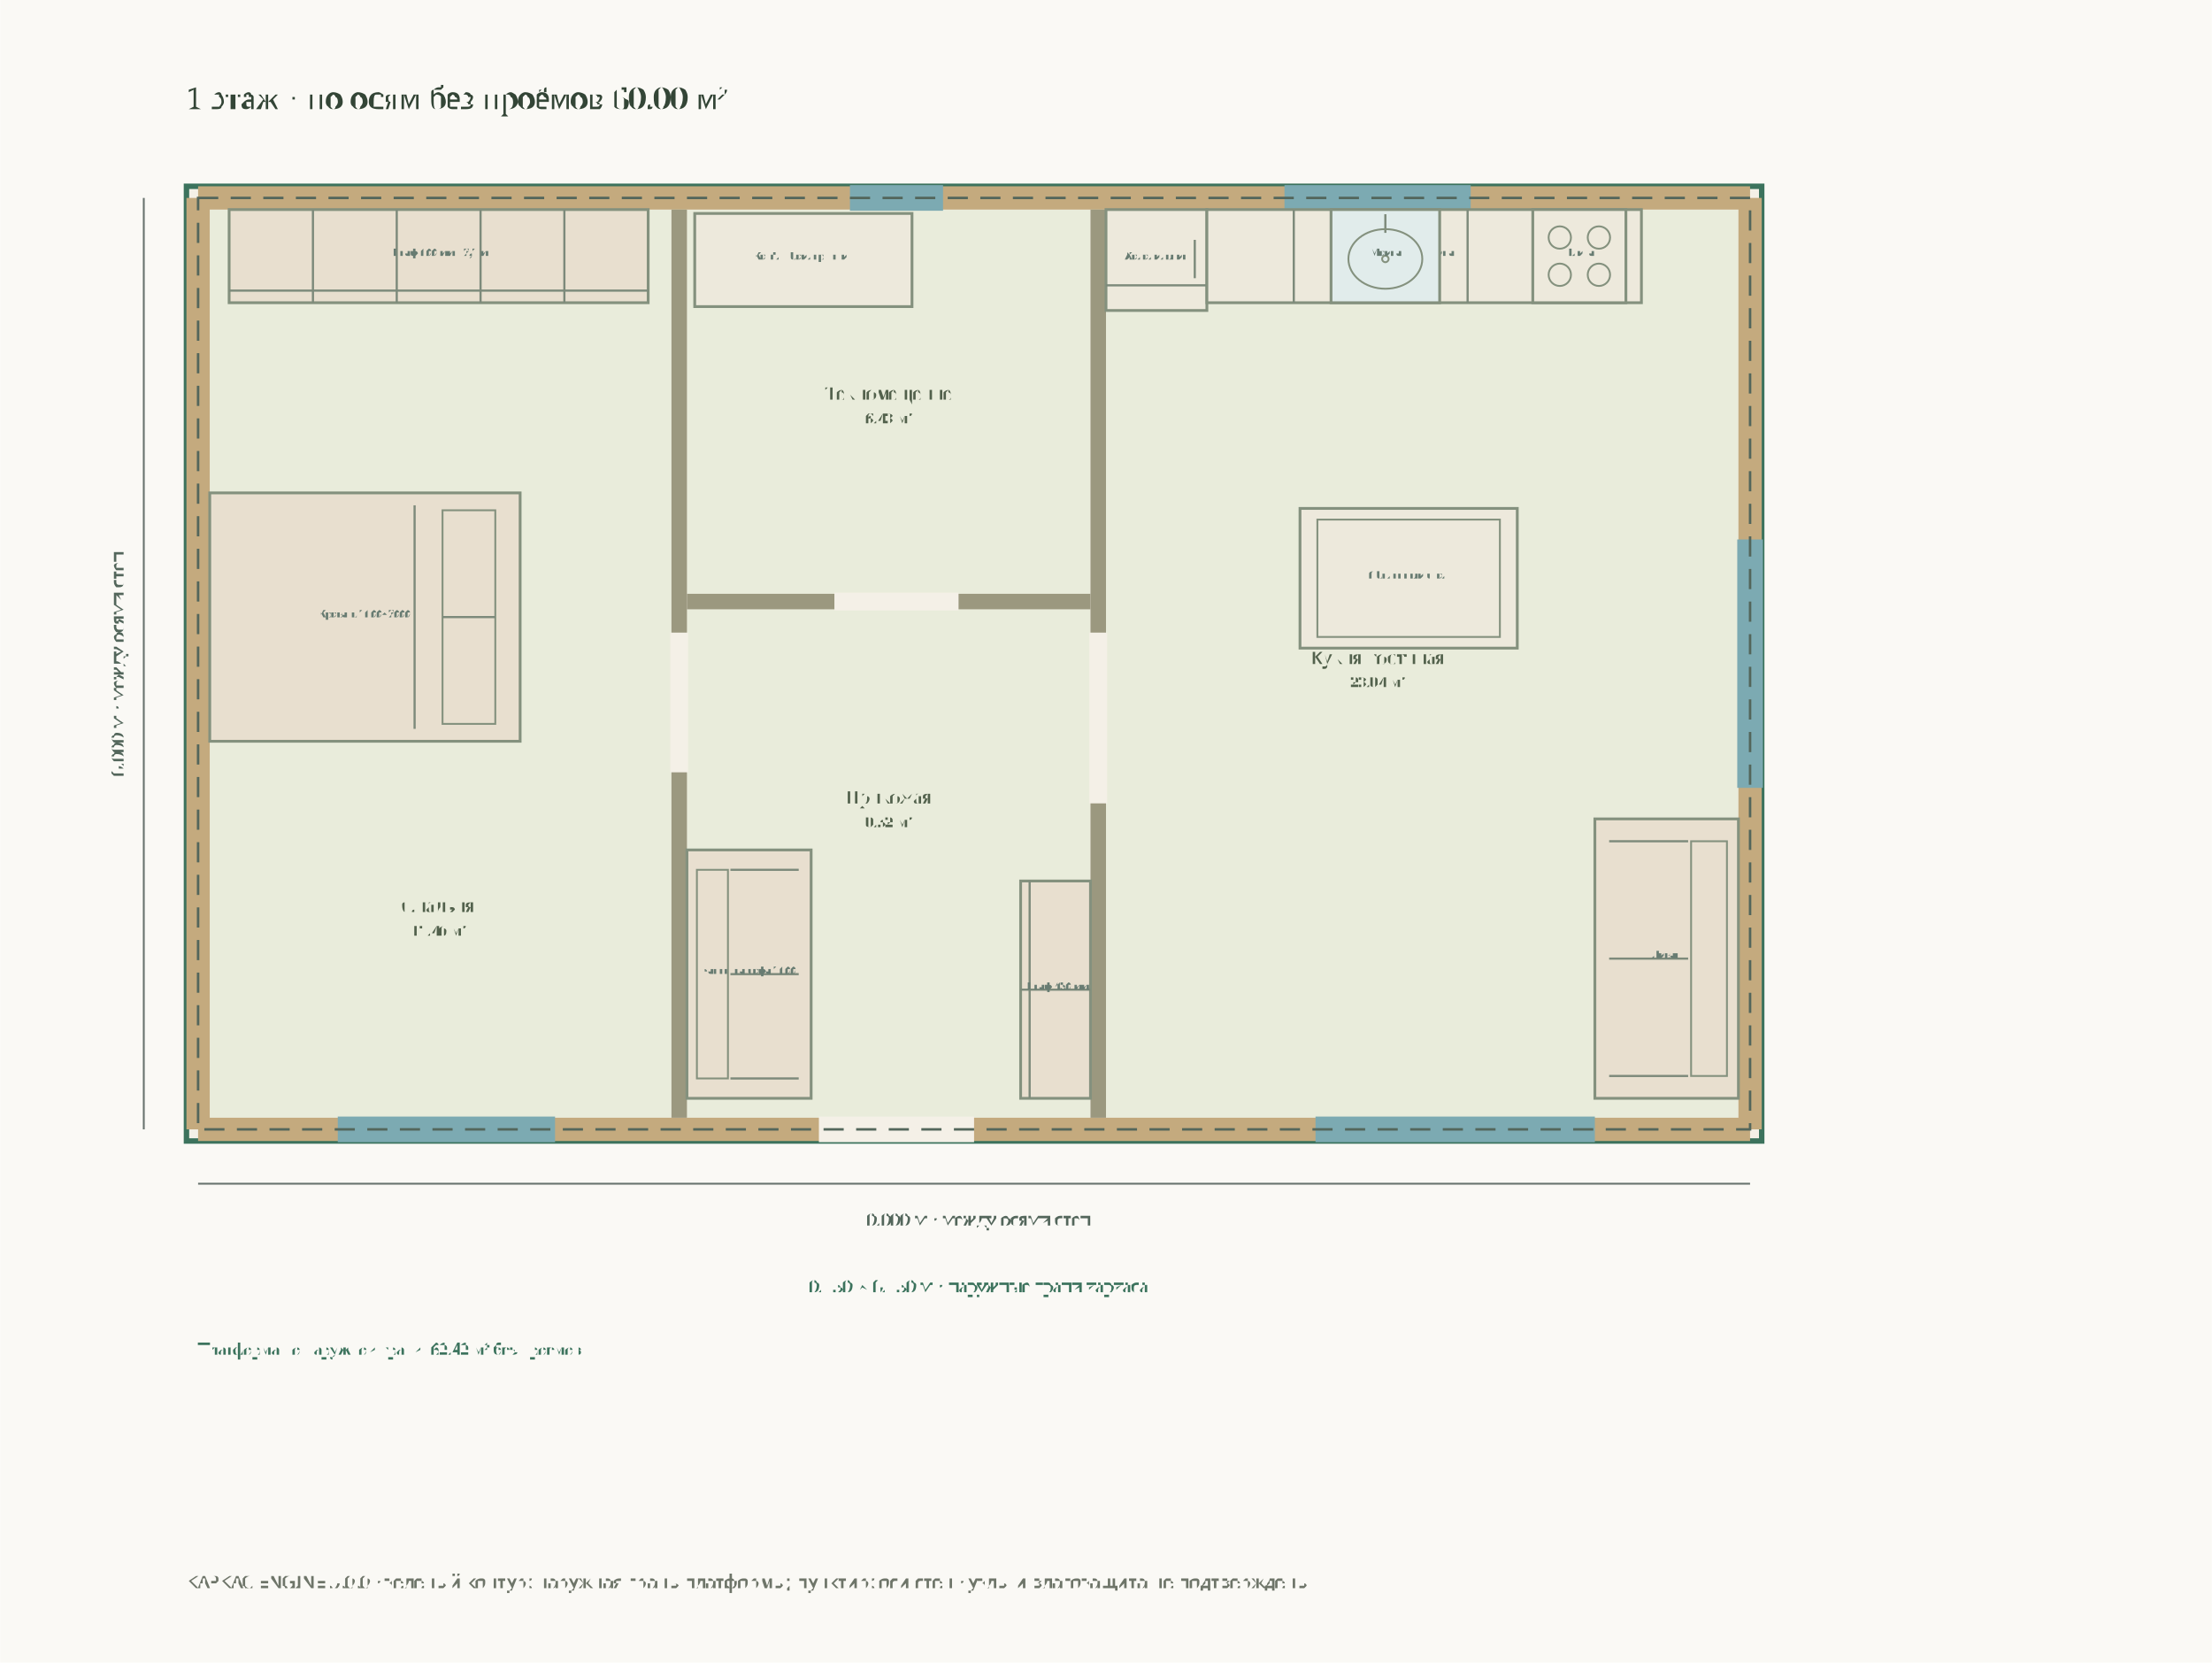
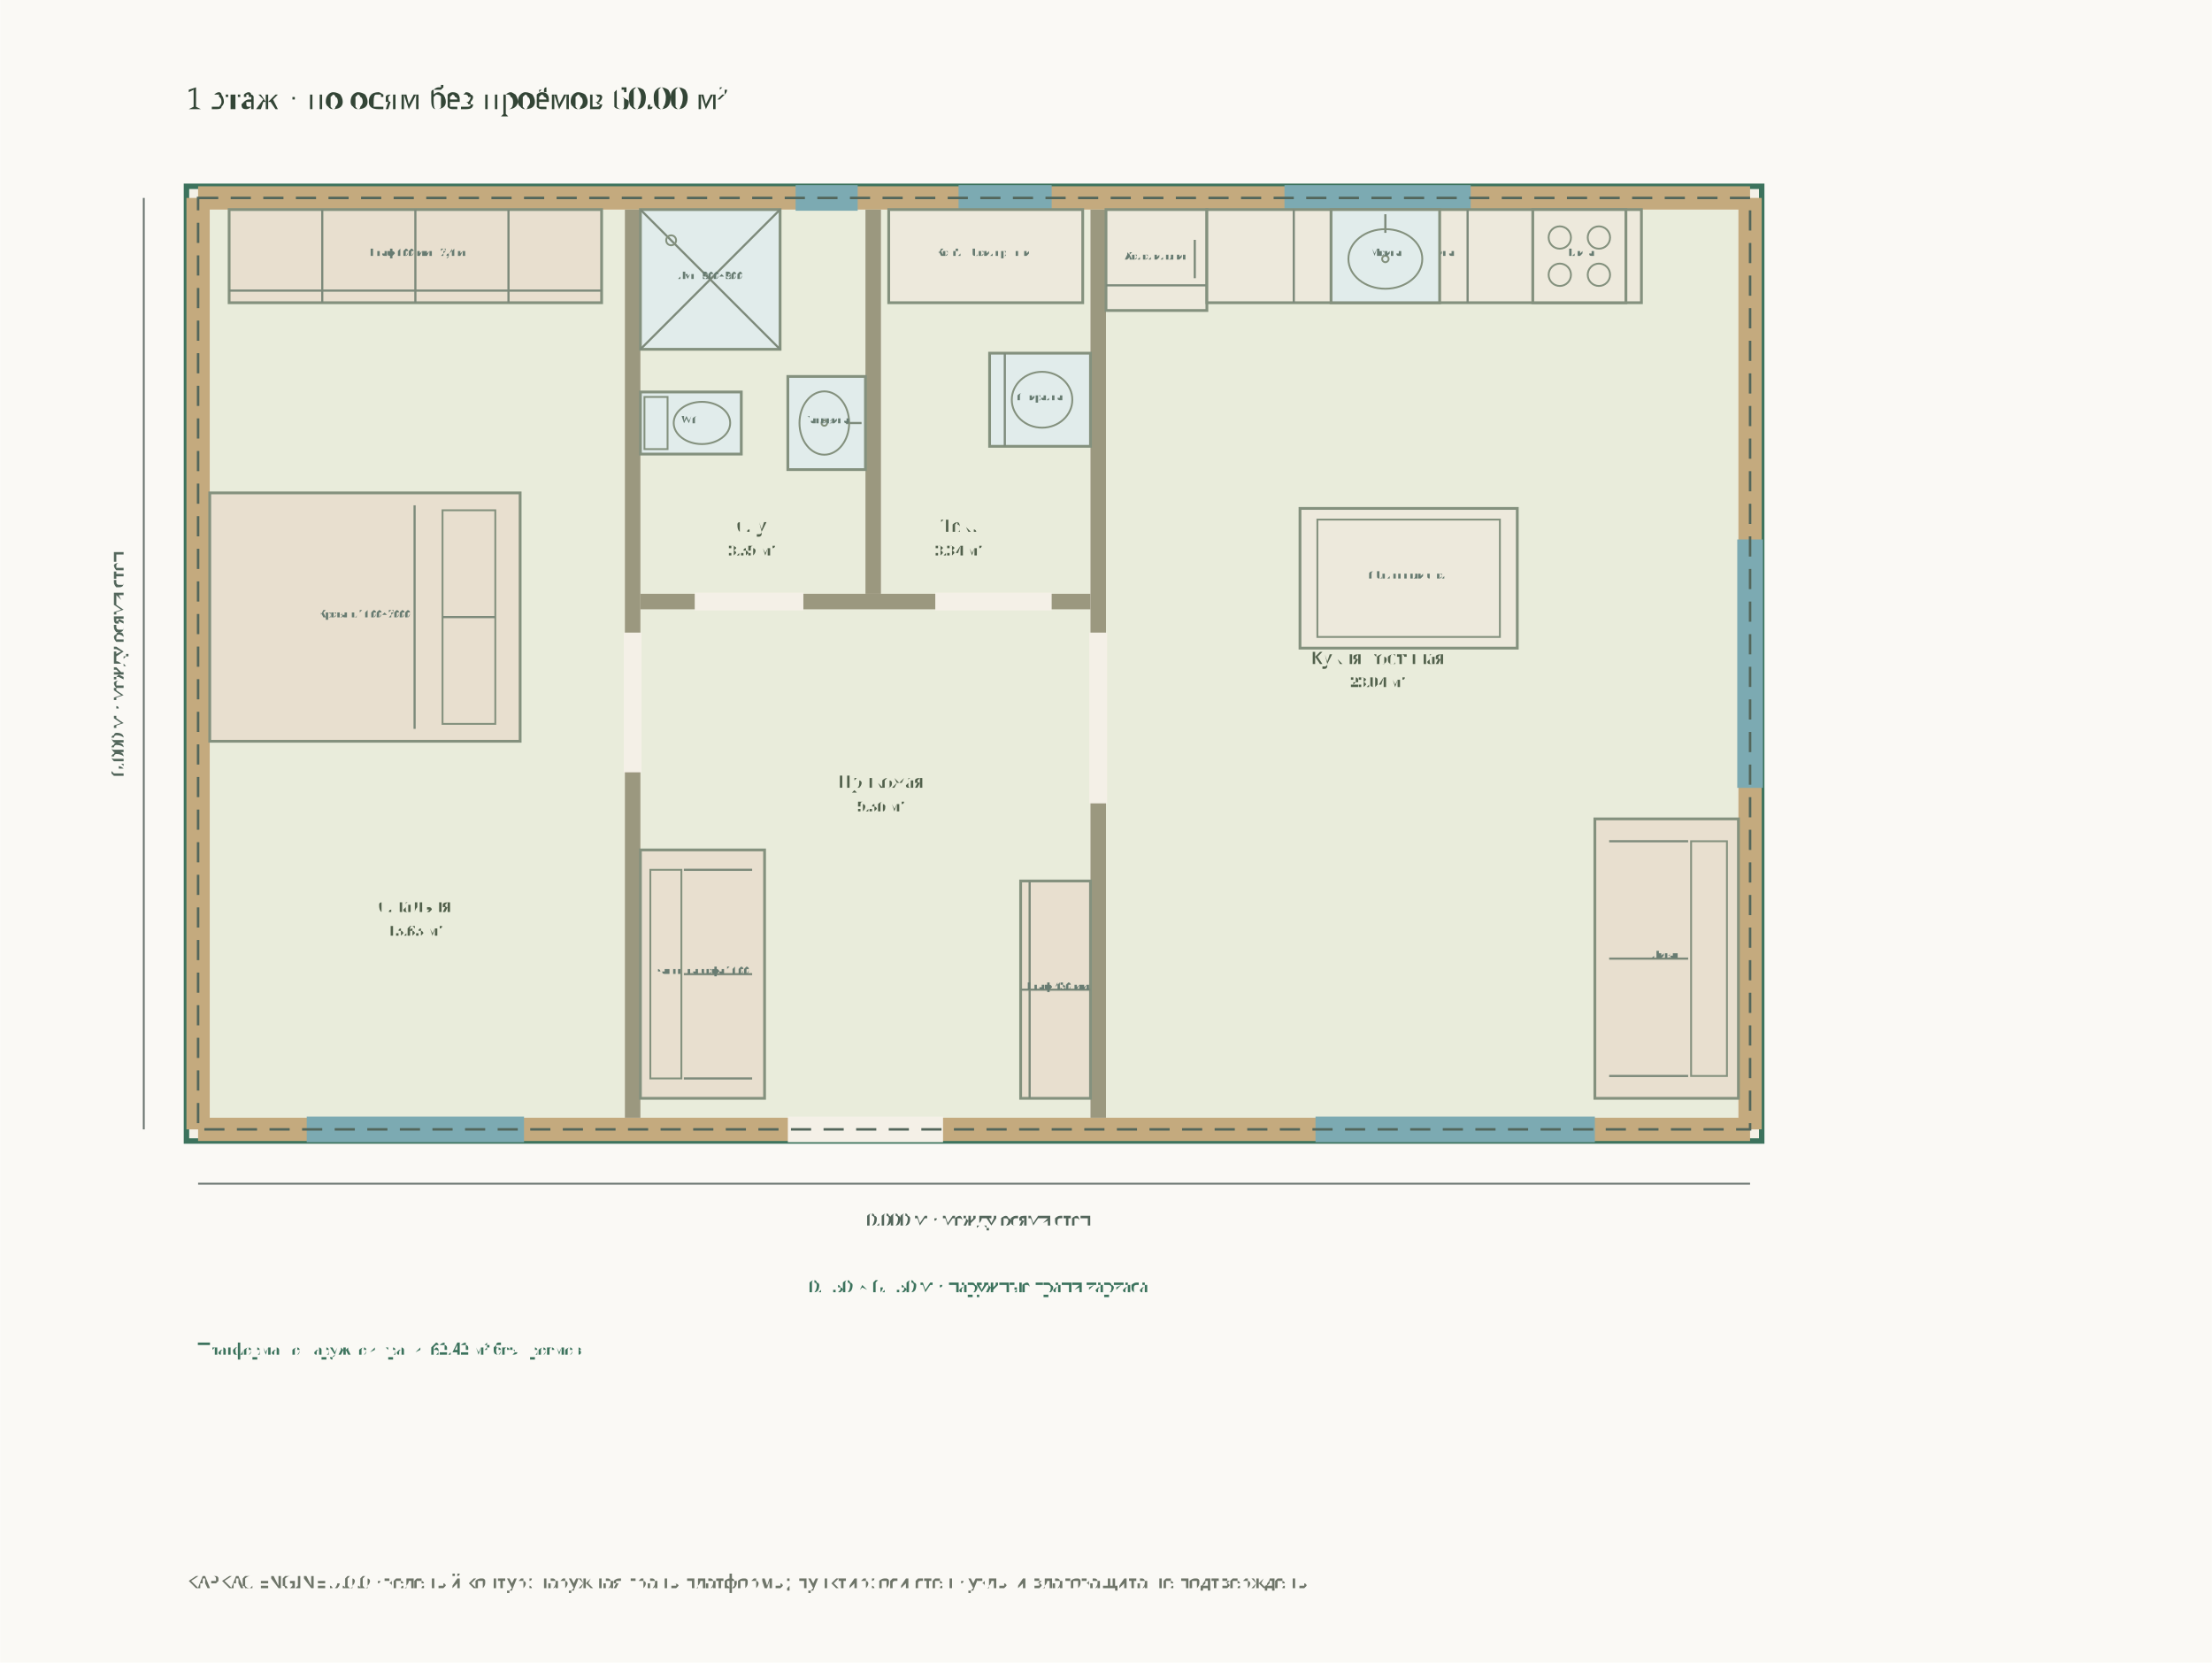
<svg xmlns="http://www.w3.org/2000/svg" viewBox="0 0 14.25 10.71" width="1400" height="1052">
  <rect width="100%" height="100%" fill="#faf9f5" />
  <g data-level="1">
    <text x="1.2" y="0.7" font-size="0.217" fill="#334536">1 этаж · по осям без проёмов 60.00 м²</text>
    <polygon data-reference="platform-outer-face" points="1.2,1.2 11.35,1.2 11.35,7.35 1.2,7.35" fill="#f4f0e7" stroke="#3c735d" stroke-width=".035" />
-     <polygon points="1.35,1.35 4.325,1.35 4.325,7.2 1.35,7.2" fill="#dce7cd" fill-opacity=".45" />
-     <text x="2.825" y="5.875" text-anchor="middle" font-size="0.13" fill="#52614c">Спальня<tspan x="2.825" dy="0.152" font-size="0.101">17.40 м²</tspan>
+     <polygon points="1.35,1.35 4.025,1.35 4.025,7.2 1.35,7.2" fill="#dce7cd" fill-opacity=".45" />
+     <text x="2.675" y="5.875" text-anchor="middle" font-size="0.13" fill="#52614c">Спальня<tspan x="2.675" dy="0.152" font-size="0.101">15.65 м²</tspan>
    </text>
-     <polygon points="4.425,3.925 7.025,3.925 7.025,7.2 4.425,7.2" fill="#dce7cd" fill-opacity=".45" />
-     <text x="5.725" y="5.175" text-anchor="middle" font-size="0.13" fill="#52614c">Прихожая<tspan x="5.725" dy="0.152" font-size="0.101">8.52 м²</tspan>
+     <polygon points="4.125,3.925 7.025,3.925 7.025,7.2 4.125,7.2" fill="#dce7cd" fill-opacity=".45" />
+     <text x="5.675" y="5.075" text-anchor="middle" font-size="0.13" fill="#52614c">Прихожая<tspan x="5.675" dy="0.152" font-size="0.101">9.50 м²</tspan>
    </text>
-     <polygon points="4.425,1.35 7.025,1.35 7.025,3.825 4.425,3.825" fill="#dce7cd" fill-opacity=".45" />
-     <text x="5.725" y="2.575" text-anchor="middle" font-size="0.13" fill="#52614c">Техпомещение<tspan x="5.725" dy="0.152" font-size="0.101">6.43 м²</tspan>
+     <polygon points="4.125,1.35 5.575,1.35 5.575,3.825 4.125,3.825" fill="#dce7cd" fill-opacity=".45" />
+     <text x="4.845" y="3.425" text-anchor="middle" font-size="0.13" fill="#52614c">С/у<tspan x="4.845" dy="0.152" font-size="0.101">3.59 м²</tspan>
+     </text>
+     <polygon points="5.675,1.35 7.025,1.35 7.025,3.825 5.675,3.825" fill="#dce7cd" fill-opacity=".45" />
+     <text x="6.175" y="3.425" text-anchor="middle" font-size="0.13" fill="#52614c">Тех.<tspan x="6.175" dy="0.152" font-size="0.101">3.34 м²</tspan>
    </text>
    <polygon points="7.125,1.35 11.2,1.35 11.2,7.2 7.125,7.2" fill="#dce7cd" fill-opacity=".45" />
    <text x="8.875" y="4.275" text-anchor="middle" font-size="0.13" fill="#52614c">Кухня-гостиная<tspan x="8.875" dy="0.152" font-size="0.101">23.84 м²</tspan>
    </text>
    <line x1="1.275" y1="1.275" x2="11.275" y2="1.275" stroke="#c4aa7e" stroke-width="0.15" />
    <line x1="11.275" y1="1.275" x2="11.275" y2="7.275" stroke="#c4aa7e" stroke-width="0.15" />
    <line x1="11.275" y1="7.275" x2="1.275" y2="7.275" stroke="#c4aa7e" stroke-width="0.15" />
    <line x1="1.275" y1="7.275" x2="1.275" y2="1.275" stroke="#c4aa7e" stroke-width="0.15" />
-     <line x1="4.375" y1="1.35" x2="4.375" y2="7.2" stroke="#9b987f" stroke-width="0.1" />
+     <line x1="4.075" y1="1.35" x2="4.075" y2="7.2" stroke="#9b987f" stroke-width="0.1" />
    <line x1="7.075" y1="1.35" x2="7.075" y2="7.2" stroke="#9b987f" stroke-width="0.1" />
-     <line x1="4.425" y1="3.875" x2="7.025" y2="3.875" stroke="#9b987f" stroke-width="0.1" />
-     <line x1="6.275" y1="7.275" x2="5.275" y2="7.275" stroke="#f4f0e7" stroke-width="0.165" />
-     <line x1="3.575" y1="7.275" x2="2.175" y2="7.275" stroke="#7caab2" stroke-width="0.165" />
+     <line x1="4.125" y1="3.875" x2="7.025" y2="3.875" stroke="#9b987f" stroke-width="0.1" />
+     <line x1="5.625" y1="1.35" x2="5.625" y2="3.825" stroke="#9b987f" stroke-width="0.1" />
+     <line x1="6.075" y1="7.275" x2="5.075" y2="7.275" stroke="#f4f0e7" stroke-width="0.165" />
+     <line x1="3.375" y1="7.275" x2="1.975" y2="7.275" stroke="#7caab2" stroke-width="0.165" />
    <line x1="10.275" y1="7.275" x2="8.475" y2="7.275" stroke="#7caab2" stroke-width="0.165" />
    <line x1="11.275" y1="3.475" x2="11.275" y2="5.075" stroke="#7caab2" stroke-width="0.165" />
    <line x1="8.275" y1="1.275" x2="9.475" y2="1.275" stroke="#7caab2" stroke-width="0.165" />
-     <line x1="5.475" y1="1.275" x2="6.075" y2="1.275" stroke="#7caab2" stroke-width="0.165" />
-     <line x1="4.375" y1="4.075" x2="4.375" y2="4.975" stroke="#f4f0e7" stroke-width="0.115" />
+     <line x1="5.125" y1="1.275" x2="5.525" y2="1.275" stroke="#7caab2" stroke-width="0.165" />
+     <line x1="6.175" y1="1.275" x2="6.775" y2="1.275" stroke="#7caab2" stroke-width="0.165" />
+     <line x1="4.075" y1="4.075" x2="4.075" y2="4.975" stroke="#f4f0e7" stroke-width="0.115" />
    <line x1="7.075" y1="4.075" x2="7.075" y2="5.175" stroke="#f4f0e7" stroke-width="0.115" />
-     <line x1="5.375" y1="3.875" x2="6.175" y2="3.875" stroke="#f4f0e7" stroke-width="0.115" />
+     <line x1="4.475" y1="3.875" x2="5.175" y2="3.875" stroke="#f4f0e7" stroke-width="0.115" />
+     <line x1="6.025" y1="3.875" x2="6.775" y2="3.875" stroke="#f4f0e7" stroke-width="0.115" />
    <g data-fixture-id="BED-WARDROBE" data-fixture-kind="wardrobe">
-       <polygon points="1.475,1.35 4.175,1.35 4.175,1.95 1.475,1.95" fill="#e8dfcf" stroke="#84917e" stroke-width=".018" />
-       <polyline points="3.635,1.95 3.635,1.35" fill="none" stroke="#7d8a7b" stroke-width=".014" />
-       <polyline points="3.095,1.95 3.095,1.35" fill="none" stroke="#7d8a7b" stroke-width=".014" />
-       <polyline points="2.555,1.95 2.555,1.35" fill="none" stroke="#7d8a7b" stroke-width=".014" />
-       <polyline points="2.015,1.95 2.015,1.35" fill="none" stroke="#7d8a7b" stroke-width=".014" />
-       <polyline points="4.175,1.872 1.475,1.872" fill="none" stroke="#7d8a7b" stroke-width=".014" />
-       <text x="2.825" y="1.65" text-anchor="middle" font-size="0.072" fill="#687c72">Шкаф 600 мм · 2,7 м</text>
+       <polygon points="1.475,1.35 3.875,1.35 3.875,1.95 1.475,1.95" fill="#e8dfcf" stroke="#84917e" stroke-width=".018" />
+       <polyline points="3.275,1.95 3.275,1.35" fill="none" stroke="#7d8a7b" stroke-width=".014" />
+       <polyline points="2.675,1.95 2.675,1.35" fill="none" stroke="#7d8a7b" stroke-width=".014" />
+       <polyline points="2.075,1.95 2.075,1.35" fill="none" stroke="#7d8a7b" stroke-width=".014" />
+       <polyline points="3.875,1.872 1.475,1.872" fill="none" stroke="#7d8a7b" stroke-width=".014" />
+       <text x="2.675" y="1.65" text-anchor="middle" font-size="0.072" fill="#687c72">Шкаф 600 мм · 2,4 м</text>
    </g>
    <g data-fixture-id="BED-160" data-fixture-kind="bed">
      <polygon points="1.35,3.175 3.35,3.175 3.35,4.775 1.35,4.775" fill="#e8dfcf" stroke="#84917e" stroke-width=".018" />
      <polygon points="3.19,3.287 3.19,4.663 2.85,4.663 2.85,3.287" fill="none" stroke="#84917e" stroke-width=".012" />
      <polyline points="2.67,3.255 2.67,4.695" fill="none" stroke="#7d8a7b" stroke-width=".014" />
      <polyline points="3.19,3.975 2.85,3.975" fill="none" stroke="#7d8a7b" stroke-width=".014" />
      <text x="2.35" y="3.975" text-anchor="middle" font-size="0.072" fill="#687c72">Кровать 1600×2000</text>
    </g>
    <g data-fixture-id="ENTRY-SOFA" data-fixture-kind="sofa">
-       <polygon points="4.425,7.075 4.425,5.475 5.225,5.475 5.225,7.075" fill="#e8dfcf" stroke="#84917e" stroke-width=".018" />
-       <polygon points="4.689,5.603 4.689,6.947 4.489,6.947 4.489,5.603" fill="none" stroke="#84917e" stroke-width=".012" />
-       <polyline points="5.145,5.603 4.705,5.603" fill="none" stroke="#7d8a7b" stroke-width=".014" />
-       <polyline points="5.145,6.947 4.705,6.947" fill="none" stroke="#7d8a7b" stroke-width=".014" />
-       <polyline points="5.145,6.275 4.705,6.275" fill="none" stroke="#7d8a7b" stroke-width=".014" />
-       <text x="4.825" y="6.275" text-anchor="middle" font-size="0.072" fill="#687c72">Банкетка/софа 1600</text>
+       <polygon points="4.125,7.075 4.125,5.475 4.925,5.475 4.925,7.075" fill="#e8dfcf" stroke="#84917e" stroke-width=".018" />
+       <polygon points="4.389,5.603 4.389,6.947 4.189,6.947 4.189,5.603" fill="none" stroke="#84917e" stroke-width=".012" />
+       <polyline points="4.845,5.603 4.405,5.603" fill="none" stroke="#7d8a7b" stroke-width=".014" />
+       <polyline points="4.845,6.947 4.405,6.947" fill="none" stroke="#7d8a7b" stroke-width=".014" />
+       <polyline points="4.845,6.275 4.405,6.275" fill="none" stroke="#7d8a7b" stroke-width=".014" />
+       <text x="4.525" y="6.275" text-anchor="middle" font-size="0.072" fill="#687c72">Банкетка/софа 1600</text>
    </g>
    <g data-fixture-id="ENTRY-CLOSET" data-fixture-kind="wardrobe">
      <polygon points="6.575,5.675 7.025,5.675 7.025,7.075 6.575,7.075" fill="#e8dfcf" stroke="#84917e" stroke-width=".018" />
      <polyline points="6.575,6.375 7.025,6.375" fill="none" stroke="#7d8a7b" stroke-width=".014" />
      <polyline points="6.633,7.075 6.633,5.675" fill="none" stroke="#7d8a7b" stroke-width=".014" />
      <text x="6.8" y="6.375" text-anchor="middle" font-size="0.072" fill="#687c72">Шкаф 450 мм</text>
    </g>
+     <g data-fixture-id="SHOWER" data-fixture-kind="shower">
+       <polygon points="4.125,1.35 5.025,1.35 5.025,2.25 4.125,2.25" fill="#e1eceb" stroke="#84917e" stroke-width=".018" />
+       <polyline points="5.025,2.25 4.125,1.35" fill="none" stroke="#7d8a7b" stroke-width=".014" />
+       <polyline points="5.025,1.35 4.125,2.25" fill="none" stroke="#7d8a7b" stroke-width=".014" />
+       <ellipse cx="4.323" cy="1.548" rx="0.032" ry="0.032" transform="rotate(180 4.323 1.548)" fill="none" stroke="#84917e" stroke-width=".012" />
+       <text x="4.575" y="1.8" text-anchor="middle" font-size="0.072" fill="#687c72">Душ 900×900</text>
+     </g>
+     <g data-fixture-id="WC" data-fixture-kind="wc">
+       <polygon points="4.125,2.525 4.775,2.525 4.775,2.925 4.125,2.925" fill="#e1eceb" stroke="#84917e" stroke-width=".018" />
+       <polygon points="4.3,2.557 4.3,2.893 4.151,2.893 4.151,2.557" fill="none" stroke="#84917e" stroke-width=".012" />
+       <ellipse cx="4.521" cy="2.725" rx="0.136" ry="0.182" transform="rotate(90 4.5215 2.725)" fill="none" stroke="#84917e" stroke-width=".012" />
+       <text x="4.45" y="2.725" text-anchor="middle" font-size="0.072" fill="#687c72">WC</text>
+     </g>
+     <g data-fixture-id="WASHBASIN" data-fixture-kind="washbasin">
+       <polygon points="5.075,2.425 5.575,2.425 5.575,3.025 5.075,3.025" fill="#e1eceb" stroke="#84917e" stroke-width=".018" />
+       <polyline points="5.45,2.725 5.55,2.725" fill="none" stroke="#7d8a7b" stroke-width=".014" />
+       <ellipse cx="5.31" cy="2.725" rx="0.204" ry="0.16" transform="rotate(-90 5.31 2.725)" fill="none" stroke="#84917e" stroke-width=".012" />
+       <ellipse cx="5.31" cy="2.725" rx="0.018" ry="0.018" transform="rotate(-90 5.31 2.725)" fill="none" stroke="#84917e" stroke-width=".012" />
+       <text x="5.325" y="2.725" text-anchor="middle" font-size="0.072" fill="#687c72">Раковина</text>
+     </g>
    <g data-fixture-id="TECH-EQ" data-fixture-kind="utilityEquipment">
-       <polygon points="4.475,1.375 5.875,1.375 5.875,1.975 4.475,1.975" fill="#ede9dc" stroke="#84917e" stroke-width=".018" />
-       <text x="5.175" y="1.675" text-anchor="middle" font-size="0.072" fill="#687c72">Котёл / бойлер / щит</text>
+       <polygon points="5.725,1.35 6.975,1.35 6.975,1.95 5.725,1.95" fill="#ede9dc" stroke="#84917e" stroke-width=".018" />
+       <text x="6.35" y="1.65" text-anchor="middle" font-size="0.072" fill="#687c72">Котёл / бойлер / щит</text>
+     </g>
+     <g data-fixture-id="WASHER" data-fixture-kind="washer">
+       <polygon points="6.375,2.275 7.025,2.275 7.025,2.875 6.375,2.875" fill="#e1eceb" stroke="#84917e" stroke-width=".018" />
+       <polyline points="6.473,2.875 6.473,2.275" fill="none" stroke="#7d8a7b" stroke-width=".014" />
+       <ellipse cx="6.713" cy="2.575" rx="0.18" ry="0.195" transform="rotate(-90 6.713 2.575)" fill="none" stroke="#84917e" stroke-width=".012" />
+       <text x="6.7" y="2.575" text-anchor="middle" font-size="0.072" fill="#687c72">Стиралка</text>
    </g>
    <g data-fixture-id="FRIDGE" data-fixture-kind="fridge">
      <polygon points="7.125,1.35 7.775,1.35 7.775,2 7.125,2" fill="#ede9dc" stroke="#84917e" stroke-width=".018" />
      <polyline points="7.775,1.838 7.125,1.838" fill="none" stroke="#7d8a7b" stroke-width=".014" />
      <polyline points="7.697,1.792 7.697,1.545" fill="none" stroke="#7d8a7b" stroke-width=".014" />
      <text x="7.45" y="1.675" text-anchor="middle" font-size="0.072" fill="#687c72">Холодильник</text>
    </g>
    <g data-fixture-id="KITCHEN-RUN" data-fixture-kind="kitchenRun">
      <polygon points="7.775,1.35 10.575,1.35 10.575,1.95 7.775,1.95" fill="#ede9dc" stroke="#84917e" stroke-width=".018" />
      <polyline points="10.015,1.95 10.015,1.35" fill="none" stroke="#7d8a7b" stroke-width=".014" />
      <polyline points="9.455,1.95 9.455,1.35" fill="none" stroke="#7d8a7b" stroke-width=".014" />
      <polyline points="8.895,1.95 8.895,1.35" fill="none" stroke="#7d8a7b" stroke-width=".014" />
      <polyline points="8.335,1.95 8.335,1.35" fill="none" stroke="#7d8a7b" stroke-width=".014" />
      <text x="9.175" y="1.65" text-anchor="middle" font-size="0.072" fill="#687c72">Столешница</text>
    </g>
    <g data-fixture-id="SINK" data-fixture-kind="sink">
      <polygon points="8.575,1.35 9.275,1.35 9.275,1.95 8.575,1.95" fill="#e1eceb" stroke="#84917e" stroke-width=".018" />
      <polyline points="8.925,1.5 8.925,1.38" fill="none" stroke="#7d8a7b" stroke-width=".014" />
      <ellipse cx="8.925" cy="1.668" rx="0.238" ry="0.192" transform="rotate(180 8.925 1.668)" fill="none" stroke="#84917e" stroke-width=".012" />
      <ellipse cx="8.925" cy="1.668" rx="0.021" ry="0.021" transform="rotate(180 8.925 1.668)" fill="none" stroke="#84917e" stroke-width=".012" />
      <text x="8.925" y="1.65" text-anchor="middle" font-size="0.072" fill="#687c72">Мойка</text>
    </g>
    <g data-fixture-id="HOB" data-fixture-kind="hob">
      <polygon points="9.875,1.35 10.475,1.35 10.475,1.95 9.875,1.95" fill="#ede9dc" stroke="#84917e" stroke-width=".018" />
      <ellipse cx="10.301" cy="1.77" rx="0.072" ry="0.072" transform="rotate(180 10.301 1.77)" fill="none" stroke="#84917e" stroke-width=".012" />
      <ellipse cx="10.301" cy="1.53" rx="0.072" ry="0.072" transform="rotate(180 10.301 1.53)" fill="none" stroke="#84917e" stroke-width=".012" />
      <ellipse cx="10.049" cy="1.77" rx="0.072" ry="0.072" transform="rotate(180 10.049 1.77)" fill="none" stroke="#84917e" stroke-width=".012" />
      <ellipse cx="10.049" cy="1.53" rx="0.072" ry="0.072" transform="rotate(180 10.049 1.53)" fill="none" stroke="#84917e" stroke-width=".012" />
      <text x="10.175" y="1.65" text-anchor="middle" font-size="0.072" fill="#687c72">Плита</text>
    </g>
    <g data-fixture-id="TABLE" data-fixture-kind="table">
      <polygon points="8.375,3.275 9.775,3.275 9.775,4.175 8.375,4.175" fill="#ede9dc" stroke="#84917e" stroke-width=".018" />
      <polygon points="8.487,3.347 9.663,3.347 9.663,4.103 8.487,4.103" fill="none" stroke="#84917e" stroke-width=".012" />
      <text x="9.075" y="3.725" text-anchor="middle" font-size="0.072" fill="#687c72">Обеденный стол</text>
    </g>
    <g data-fixture-id="SOFA" data-fixture-kind="sofa">
      <polygon points="11.2,5.275 11.2,7.075 10.275,7.075 10.275,5.275" fill="#e8dfcf" stroke="#84917e" stroke-width=".018" />
      <polygon points="10.895,6.931 10.895,5.419 11.126,5.419 11.126,6.931" fill="none" stroke="#84917e" stroke-width=".012" />
      <polyline points="10.367,6.931 10.876,6.931" fill="none" stroke="#7d8a7b" stroke-width=".014" />
      <polyline points="10.367,5.419 10.876,5.419" fill="none" stroke="#7d8a7b" stroke-width=".014" />
      <polyline points="10.367,6.175 10.876,6.175" fill="none" stroke="#7d8a7b" stroke-width=".014" />
      <text x="10.738" y="6.175" text-anchor="middle" font-size="0.072" fill="#687c72">Диван</text>
    </g>
    <polygon data-reference="wall-axes" points="1.275,1.275 11.275,1.275 11.275,7.275 1.275,7.275" fill="none" stroke="#53665b" stroke-width=".016" stroke-dasharray=".13 .08" />
    <line x1="1.275" y1="7.625" x2="11.275" y2="7.625" stroke="#68736e" stroke-width=".012" />
    <text x="6.275" y="7.895" text-anchor="middle" font-size="0.123" fill="#53665b">10.000 м · между осями стен</text>
    <line x1="0.925" y1="1.275" x2="0.925" y2="7.275" stroke="#68736e" stroke-width=".012" />
    <text transform="translate(0.795 4.275) rotate(-90)" text-anchor="middle" font-size="0.123" fill="#53665b">6.000 м · между осями стен</text>
    <text x="1.275" y="8.725" font-size="0.109" fill="#3c735d">Платформа по наружной грани: 62.42 м² без проёмов</text>
    <text x="6.275" y="8.325" text-anchor="middle" font-size="0.123" fill="#3c735d">10.150 × 6.150 м · наружные грани каркаса</text>
  </g>
  <text x="1.2" y="10.23" font-family="sans-serif" font-size="0.116" fill="#6e7569">КАРКАС ENGINE 5.0.0 · зелёный контур: наружная грань платформы; пунктир: оси стен · узлы и влагозащита не подтверждены</text>
</svg>
